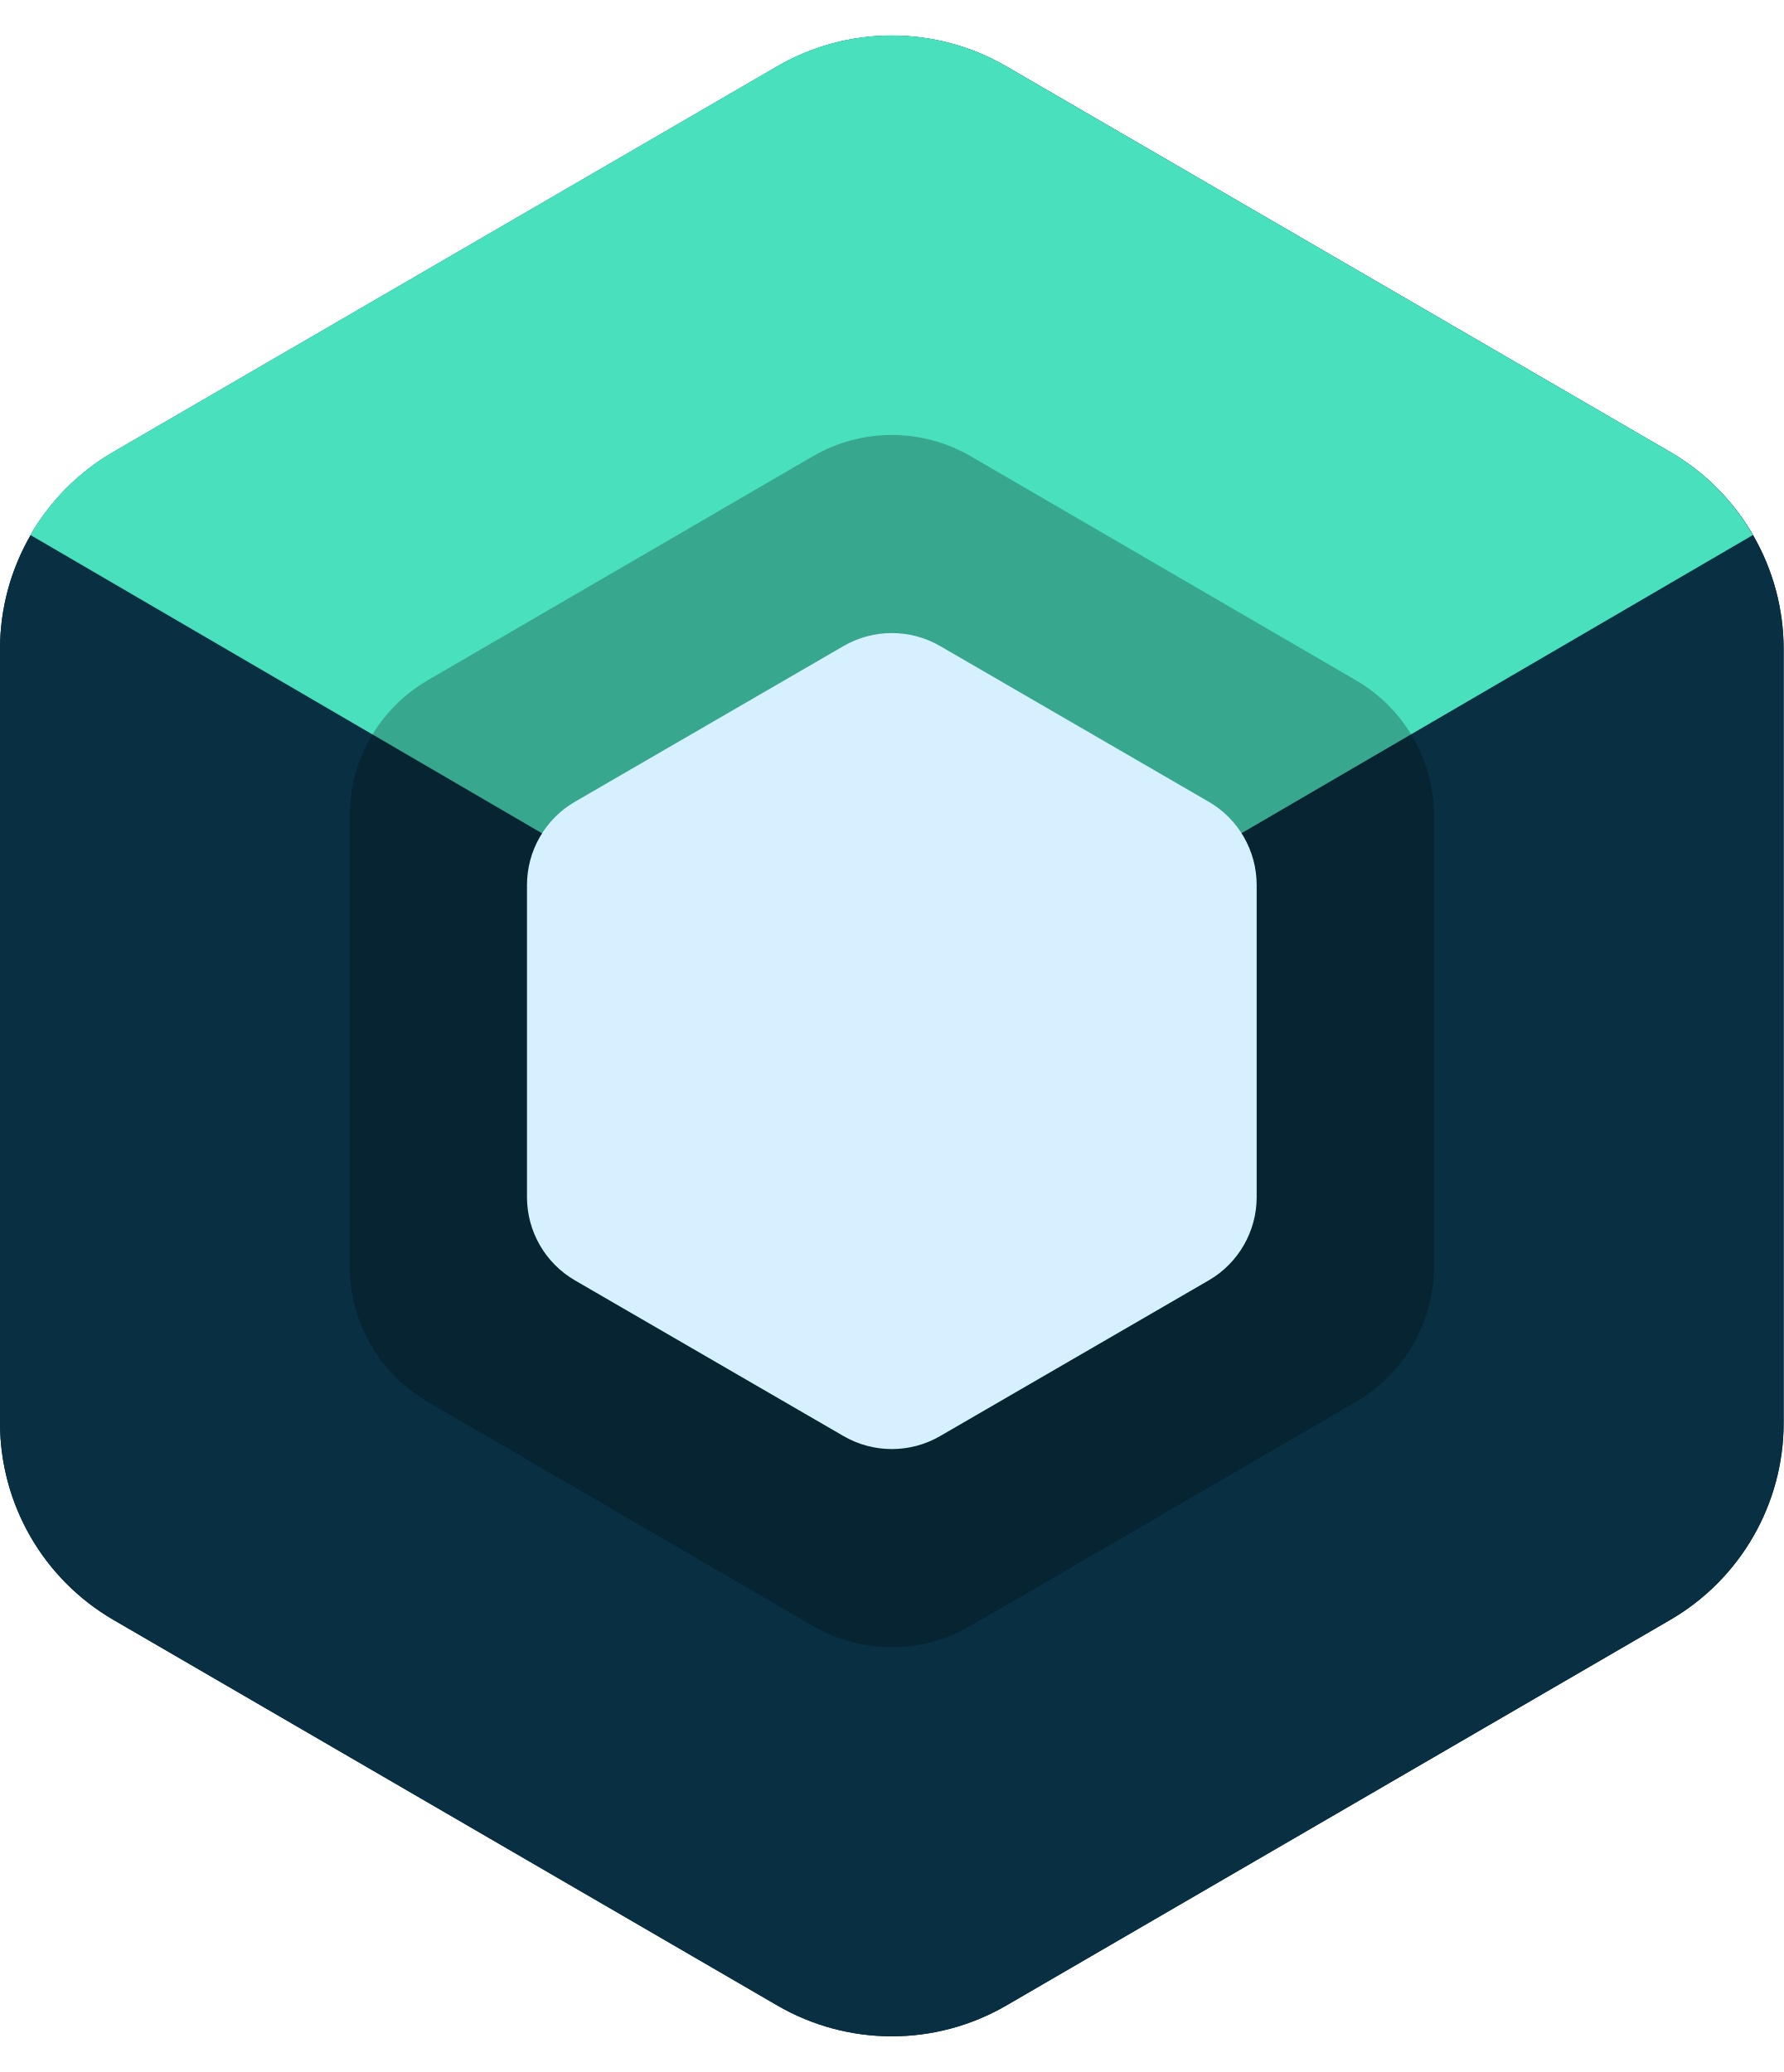
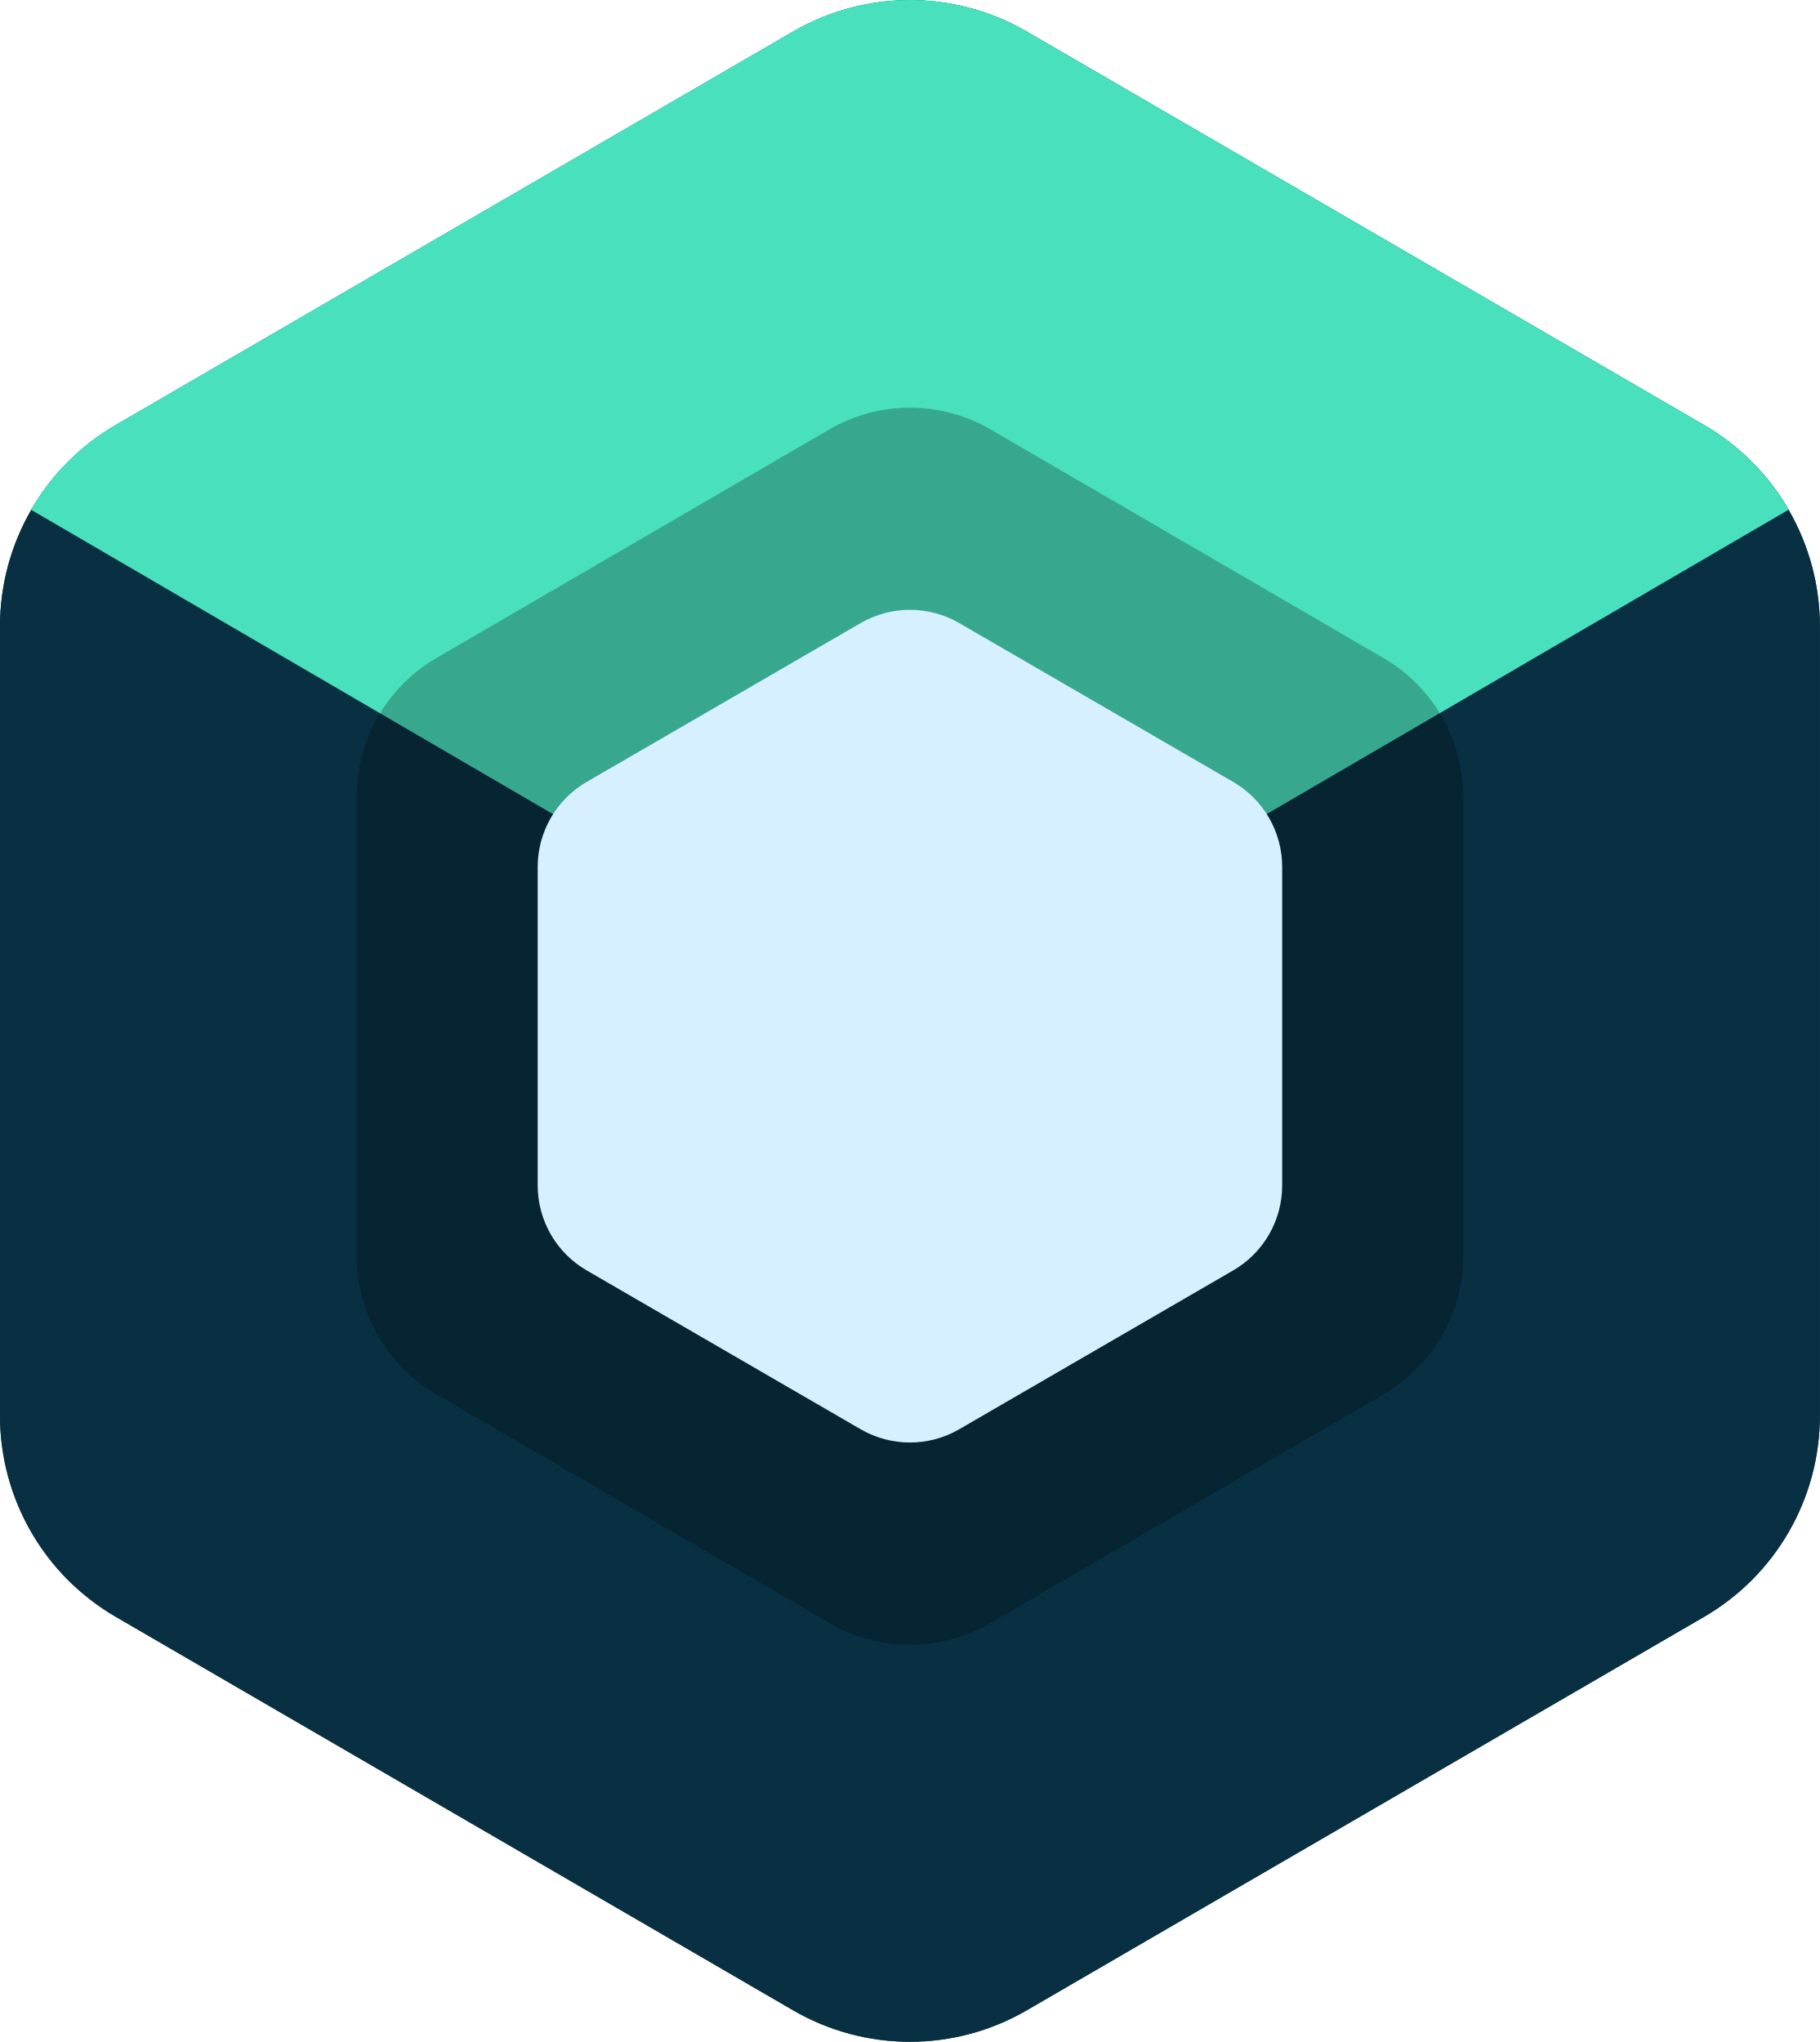
- <svg xmlns="http://www.w3.org/2000/svg" width="352" height="409" viewBox="0 0 352 409" fill="none">
-   <path d="M153.395 13.133C167.371 5.013 184.629 5.013 198.605 13.133L329.605 89.24C343.469 97.294 352 112.116 352 128.15V280.85C352 296.884 343.469 311.706 329.605 319.76L198.605 395.867C184.629 403.987 167.371 403.987 153.395 395.867L22.395 319.76C8.531 311.706 0 296.884 0 280.85V128.15C0 112.116 8.531 97.294 22.395 89.24L153.395 13.133Z" fill="#083042" />
-   <path d="M198.577 13.09L329.577 89.197C336.49 93.213 342.078 98.913 345.942 105.607L175.971 204.735L6 105.606C9.865 98.913 15.452 93.213 22.366 89.197L22.471 89.135L153.366 13.09C160.354 9.03 168.162 7 175.971 7C183.78 7 191.588 9.03 198.577 13.09Z" fill="#49E0BD" />
-   <path d="M160.411 90.069C170.048 84.463 181.952 84.463 191.589 90.069L267.589 134.284C277.13 139.835 283 150.041 283 161.079V249.921C283 260.959 277.13 271.165 267.589 276.716L191.589 320.931C181.952 326.537 170.048 326.537 160.411 320.931L84.411 276.716C74.87 271.165 69 260.959 69 249.921V161.079C69 150.041 74.87 139.835 84.411 134.284L160.411 90.069Z" fill="black" fill-opacity="0.25" />
-   <path d="M166.469 127.527C172.363 124.109 179.637 124.109 185.531 127.527L238.531 158.259C244.392 161.658 248 167.921 248 174.696V236.304C248 243.079 244.392 249.342 238.531 252.741L185.531 283.473C179.637 286.891 172.363 286.891 166.469 283.473L113.469 252.741C107.608 249.342 104 243.079 104 236.304V174.696C104 167.921 107.608 161.658 113.469 158.259L166.469 127.527Z" fill="#D6F0FF" />
-   <path d="M153.395 13.133C167.371 5.013 184.629 5.013 198.605 13.133L329.605 89.24C343.469 97.294 352 112.116 352 128.15V280.85C352 296.884 343.469 311.706 329.605 319.76L198.605 395.867C184.629 403.987 167.371 403.987 153.395 395.867L22.395 319.76C8.531 311.706 0 296.884 0 280.85V128.15C0 112.116 8.531 97.294 22.395 89.24L153.395 13.133Z" fill="#083042" />
-   <path d="M198.577 13.09L329.577 89.197C336.49 93.213 342.078 98.913 345.942 105.607L175.971 204.735L6 105.606C9.865 98.913 15.452 93.213 22.366 89.197L22.471 89.135L153.366 13.09C160.354 9.03 168.162 7 175.971 7C183.78 7 191.588 9.03 198.577 13.09Z" fill="#49E0BD" />
-   <path d="M160.411 90.069C170.048 84.463 181.952 84.463 191.589 90.069L267.589 134.284C277.13 139.835 283 150.041 283 161.079V249.921C283 260.959 277.13 271.165 267.589 276.716L191.589 320.931C181.952 326.537 170.048 326.537 160.411 320.931L84.411 276.716C74.87 271.165 69 260.959 69 249.921V161.079C69 150.041 74.87 139.835 84.411 134.284L160.411 90.069Z" fill="black" fill-opacity="0.25" />
-   <path d="M166.469 127.527C172.363 124.109 179.637 124.109 185.531 127.527L238.531 158.259C244.392 161.658 248 167.921 248 174.696V236.304C248 243.079 244.392 249.342 238.531 252.741L185.531 283.473C179.637 286.891 172.363 286.891 166.469 283.473L113.469 252.741C107.608 249.342 104 243.079 104 236.304V174.696C104 167.921 107.608 161.658 113.469 158.259L166.469 127.527Z" fill="#D6F0FF" />
+ <svg xmlns="http://www.w3.org/2000/svg" width="352" height="395" viewBox="0 0 352 395" fill="none">
+   <path d="M153.395 6.133C167.371 -1.987 184.629 -1.987 198.605 6.133L329.605 82.24C343.469 90.294 352 105.116 352 121.15V273.85C352 289.884 343.469 304.706 329.605 312.76L198.605 388.867C184.629 396.987 167.371 396.987 153.395 388.867L22.395 312.76C8.531 304.706 0 289.884 0 273.85V121.15C0 105.116 8.531 90.294 22.395 82.24L153.395 6.133Z" fill="#083042" />
+   <path d="M198.577 6.09L329.577 82.197C336.49 86.213 342.078 91.913 345.942 98.606L175.971 197.735L6 98.606C9.865 91.913 15.452 86.213 22.366 82.197L153.366 6.09C160.354 2.03 168.162 2.19294e-08 175.971 0C183.78 -2.19294e-08 191.588 2.03 198.577 6.09Z" fill="#49E0BD" />
+   <path d="M160.411 83.069C170.048 77.463 181.952 77.463 191.589 83.069L267.589 127.284C277.13 132.835 283 143.041 283 154.079V242.921C283 253.959 277.13 264.165 267.589 269.716L191.589 313.931C181.952 319.537 170.048 319.537 160.411 313.931L84.411 269.716C74.87 264.165 69 253.959 69 242.921V154.079C69 143.041 74.87 132.835 84.411 127.284L160.411 83.069Z" fill="black" fill-opacity="0.25" />
+   <path d="M166.469 120.527C172.363 117.109 179.637 117.109 185.531 120.527L238.531 151.259C244.392 154.658 248 160.921 248 167.696V229.304C248 236.079 244.392 242.342 238.531 245.741L185.531 276.473C179.637 279.891 172.363 279.891 166.469 276.473L113.469 245.741C107.608 242.342 104 236.079 104 229.304V167.696C104 160.921 107.608 154.658 113.469 151.259L166.469 120.527Z" fill="#D6F0FF" />
+   <path d="M153.395 6.133C167.371 -1.987 184.629 -1.987 198.605 6.133L329.605 82.24C343.469 90.294 352 105.116 352 121.15V273.85C352 289.884 343.469 304.706 329.605 312.76L198.605 388.867C184.629 396.987 167.371 396.987 153.395 388.867L22.395 312.76C8.531 304.706 0 289.884 0 273.85V121.15C0 105.116 8.531 90.294 22.395 82.24L153.395 6.133Z" fill="#083042" />
+   <path d="M198.577 6.09L329.577 82.197C336.49 86.213 342.078 91.913 345.942 98.606L175.971 197.735L6 98.606C9.865 91.913 15.452 86.213 22.366 82.197L153.366 6.09C160.354 2.03 168.162 2.19294e-08 175.971 0C183.78 -2.19294e-08 191.588 2.03 198.577 6.09Z" fill="#49E0BD" />
+   <path d="M160.411 83.069C170.048 77.463 181.952 77.463 191.589 83.069L267.589 127.284C277.13 132.835 283 143.041 283 154.079V242.921C283 253.959 277.13 264.165 267.589 269.716L191.589 313.931C181.952 319.537 170.048 319.537 160.411 313.931L84.411 269.716C74.87 264.165 69 253.959 69 242.921V154.079C69 143.041 74.87 132.835 84.411 127.284L160.411 83.069Z" fill="black" fill-opacity="0.25" />
+   <path d="M166.469 120.527C172.363 117.109 179.637 117.109 185.531 120.527L238.531 151.259C244.392 154.658 248 160.921 248 167.696V229.304C248 236.079 244.392 242.342 238.531 245.741L185.531 276.473C179.637 279.891 172.363 279.891 166.469 276.473L113.469 245.741C107.608 242.342 104 236.079 104 229.304V167.696C104 160.921 107.608 154.658 113.469 151.259L166.469 120.527Z" fill="#D6F0FF" />
</svg>
